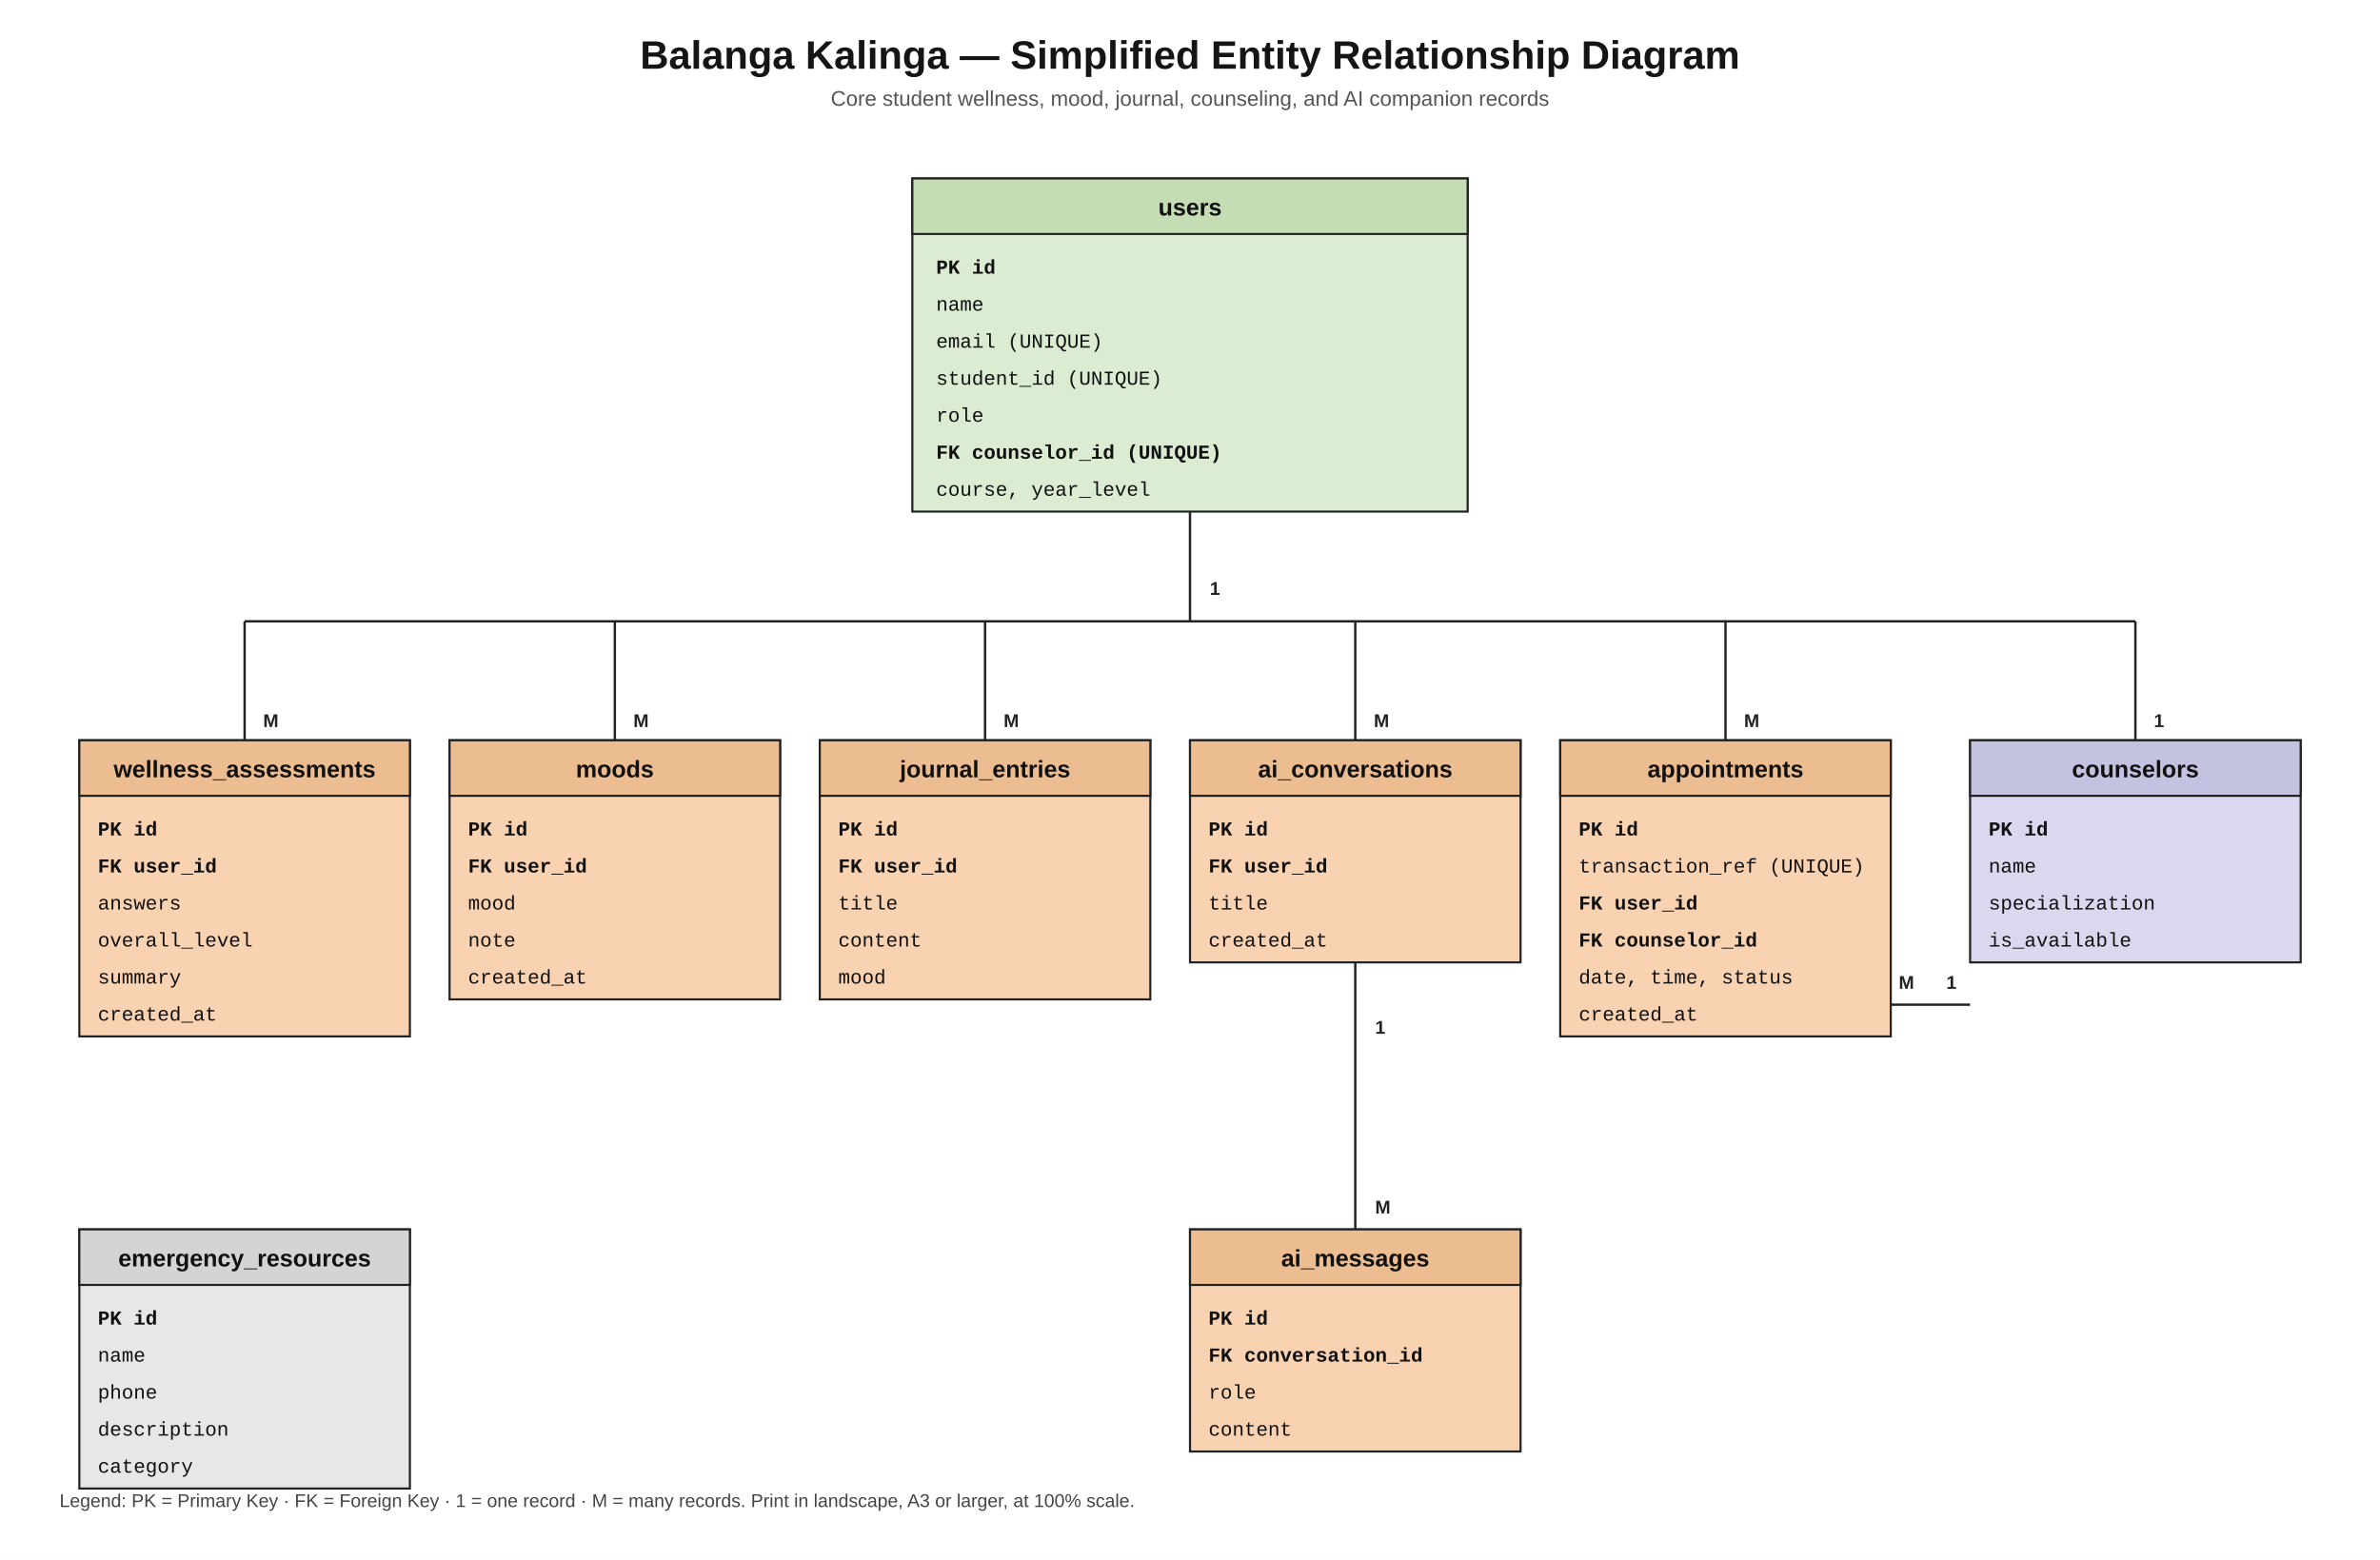
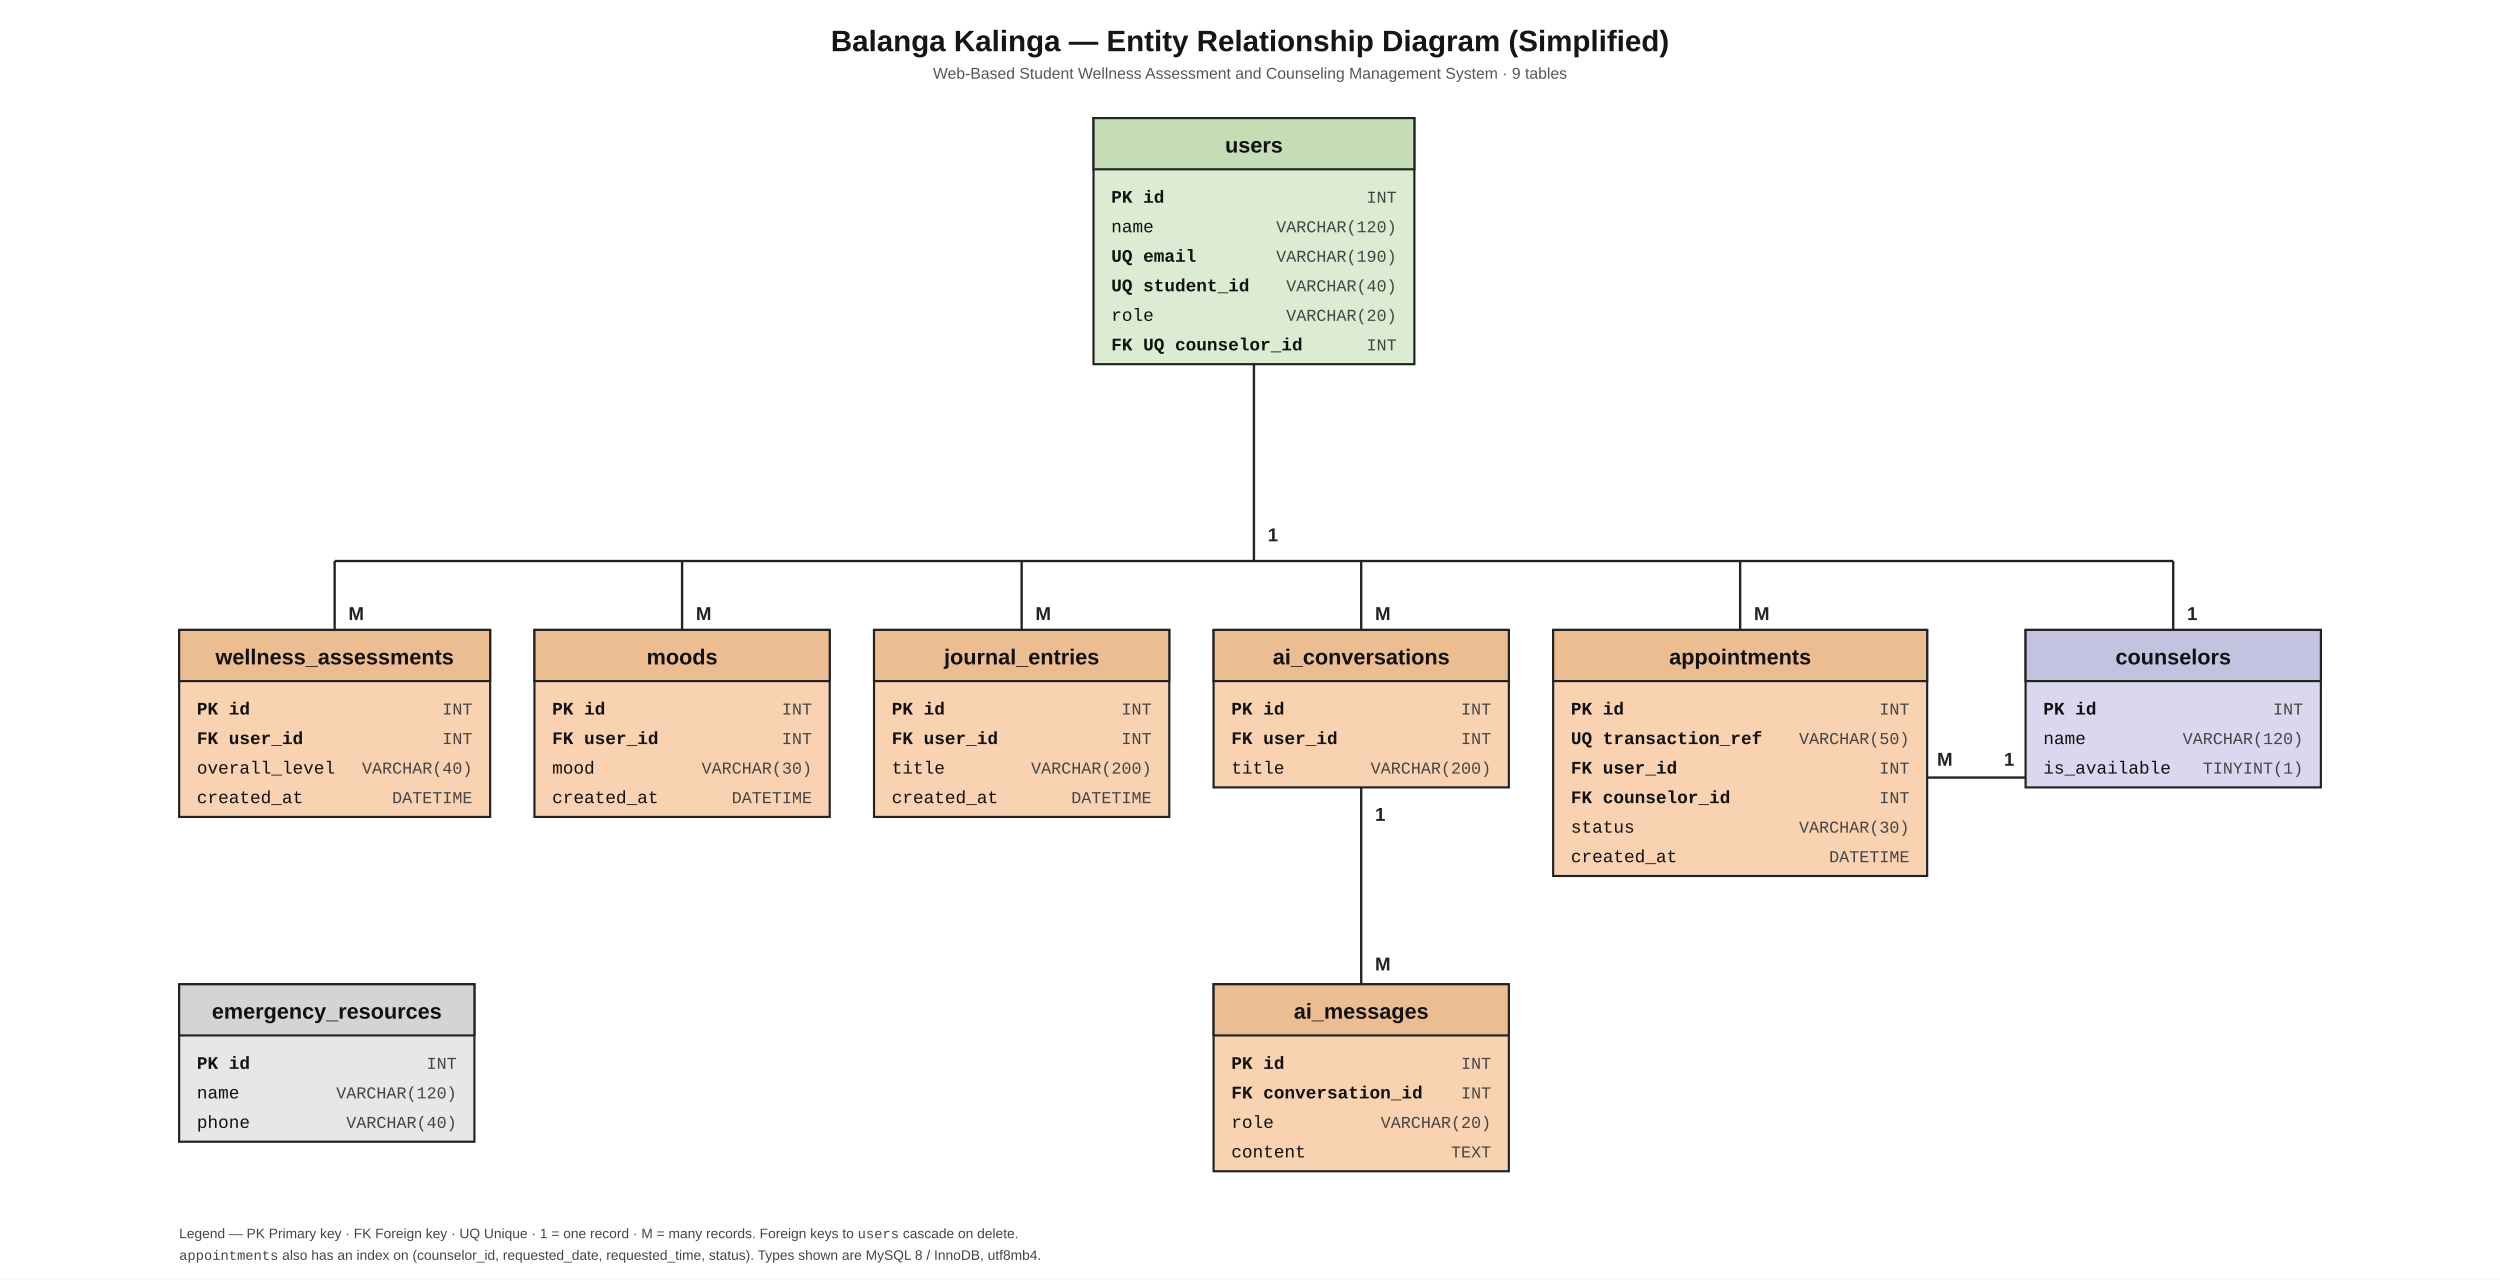
- <svg xmlns="http://www.w3.org/2000/svg" width="1800" height="1180" viewBox="0 0 1800 1180" role="img" aria-labelledby="title desc">
+ <svg xmlns="http://www.w3.org/2000/svg" width="2540" height="1300" viewBox="0 0 2540 1300" role="img" aria-labelledby="title desc">
  <style>
-     .page { fill: #fff; }.title { font: bold 30px Arial, sans-serif; fill: #151515; text-anchor: middle; }.subtitle { font: 16px Arial, sans-serif; fill: #555; text-anchor: middle; }
-     .box { stroke: #222; stroke-width: 1.6; }.head { stroke: #222; stroke-width: 1.6; }.entity { font: bold 18px Arial, sans-serif; fill: #111; text-anchor: middle; }.field { font: 15px 'Courier New', monospace; fill: #111; }.pk { font-weight: bold; }.rel { stroke: #222; stroke-width: 1.8; fill: none; }.card { font: bold 14px Arial, sans-serif; fill: #222; }.note { font: 14px Arial, sans-serif; fill: #444; }
+     .bg{fill:#fff}
+     .box{stroke:#222;stroke-width:2.2}
+     .head{stroke:#222;stroke-width:2.2}
+     .name{font:bold 22px Arial,sans-serif;fill:#111;text-anchor:middle}
+     .fld{font:18px 'Courier New',monospace;fill:#111}
+     .typ{font:17px 'Courier New',monospace;fill:#444;text-anchor:end}
+     .key{font-weight:bold}
+     .rel{stroke:#222;stroke-width:2.4;fill:none}
+     .card{font:bold 19px Arial,sans-serif;fill:#222}
+     .title{font:bold 30px Arial,sans-serif;fill:#151515;text-anchor:middle}
+     .sub{font:16px Arial,sans-serif;fill:#555;text-anchor:middle}
+     .note{font:14px Arial,sans-serif;fill:#444}
  </style>
-   <rect class="page" width="1800" height="1180" />
-   <text x="900" y="52" class="title">Balanga Kalinga — Simplified Entity Relationship Diagram</text>
-   <text x="900" y="80" class="subtitle">Core student wellness, mood, journal, counseling, and AI companion records</text>
-   <g transform="translate(690 135)">
-     <rect width="420" height="252" fill="#dcecd2" class="box" />
-     <rect width="420" height="42" fill="#c4ddb5" class="head" />
-     <text x="210" y="28" class="entity">users</text>
-     <text x="18" y="72" class="field pk">PK  id</text>
-     <text x="18" y="100" class="field">name</text>
-     <text x="18" y="128" class="field">email (UNIQUE)</text>
-     <text x="18" y="156" class="field">student_id (UNIQUE)</text>
-     <text x="18" y="184" class="field">role</text>
-     <text x="18" y="212" class="field pk">FK  counselor_id (UNIQUE)</text>
-     <text x="18" y="240" class="field">course, year_level</text>
+   <rect class="bg" width="2540" height="1300" />
+   <text x="1270" y="52" class="title">Balanga Kalinga — Entity Relationship Diagram (Simplified)</text>
+   <text x="1270" y="80" class="sub">Web-Based Student Wellness Assessment and Counseling Management System · 9 tables</text>
+   <path d="M1274 370 V570 M340 570 H2208 M340 570 V640 M693 570 V640 M1038 570 V640 M1383 570 V640 M1768 570 V640 M2208 570 V640" class="rel" />
+   <text x="1288" y="550" class="card">1</text>
+   <text x="354" y="630" class="card">M</text>
+   <text x="707" y="630" class="card">M</text>
+   <text x="1052" y="630" class="card">M</text>
+   <text x="1397" y="630" class="card">M</text>
+   <text x="1782" y="630" class="card">M</text>
+   <text x="2222" y="630" class="card">1</text>
+   <path d="M1958 790 H2058" class="rel" />
+   <text x="1968" y="778" class="card">M</text>
+   <text x="2036" y="778" class="card">1</text>
+   <path d="M1383 800 V1000" class="rel" />
+   <text x="1397" y="834" class="card">1</text>
+   <text x="1397" y="986" class="card">M</text>
+   <g transform="translate(182 640)">
+     <rect width="316" height="190" fill="#f8d2b1" class="box" />
+     <rect width="316" height="52" fill="#edbd92" class="head" />
+     <text x="158" y="35" class="name">wellness_assessments</text>
+     <text x="18" y="86" class="fld key">PK  id</text>
+     <text x="298" y="86" class="typ">INT</text>
+     <text x="18" y="116" class="fld key">FK  user_id</text>
+     <text x="298" y="116" class="typ">INT</text>
+     <text x="18" y="146" class="fld">overall_level</text>
+     <text x="298" y="146" class="typ">VARCHAR(40)</text>
+     <text x="18" y="176" class="fld">created_at</text>
+     <text x="298" y="176" class="typ">DATETIME</text>
  </g>
-   <path d="M900 387 V470 M185 470 H1615 M185 470 V560 M465 470 V560 M745 470 V560 M1025 470 V560 M1305 470 V560 M1615 470 V560" class="rel" />
-   <text x="915" y="450" class="card">1</text>
-   <text x="199" y="550" class="card">M</text>
-   <text x="479" y="550" class="card">M</text>
-   <text x="759" y="550" class="card">M</text>
-   <text x="1039" y="550" class="card">M</text>
-   <text x="1319" y="550" class="card">M</text>
-   <text x="1629" y="550" class="card">1</text>
-   <g transform="translate(60 560)">
-     <rect width="250" height="224" fill="#f8d2b1" class="box" />
-     <rect width="250" height="42" fill="#edbd92" class="head" />
-     <text x="125" y="28" class="entity">wellness_assessments</text>
-     <text x="14" y="72" class="field pk">PK  id</text>
-     <text x="14" y="100" class="field pk">FK  user_id</text>
-     <text x="14" y="128" class="field">answers</text>
-     <text x="14" y="156" class="field">overall_level</text>
-     <text x="14" y="184" class="field">summary</text>
-     <text x="14" y="212" class="field">created_at</text>
+   <g transform="translate(543 640)">
+     <rect width="300" height="190" fill="#f8d2b1" class="box" />
+     <rect width="300" height="52" fill="#edbd92" class="head" />
+     <text x="150" y="35" class="name">moods</text>
+     <text x="18" y="86" class="fld key">PK  id</text>
+     <text x="282" y="86" class="typ">INT</text>
+     <text x="18" y="116" class="fld key">FK  user_id</text>
+     <text x="282" y="116" class="typ">INT</text>
+     <text x="18" y="146" class="fld">mood</text>
+     <text x="282" y="146" class="typ">VARCHAR(30)</text>
+     <text x="18" y="176" class="fld">created_at</text>
+     <text x="282" y="176" class="typ">DATETIME</text>
  </g>
-   <g transform="translate(340 560)">
-     <rect width="250" height="196" fill="#f8d2b1" class="box" />
-     <rect width="250" height="42" fill="#edbd92" class="head" />
-     <text x="125" y="28" class="entity">moods</text>
-     <text x="14" y="72" class="field pk">PK  id</text>
-     <text x="14" y="100" class="field pk">FK  user_id</text>
-     <text x="14" y="128" class="field">mood</text>
-     <text x="14" y="156" class="field">note</text>
-     <text x="14" y="184" class="field">created_at</text>
+   <g transform="translate(888 640)">
+     <rect width="300" height="190" fill="#f8d2b1" class="box" />
+     <rect width="300" height="52" fill="#edbd92" class="head" />
+     <text x="150" y="35" class="name">journal_entries</text>
+     <text x="18" y="86" class="fld key">PK  id</text>
+     <text x="282" y="86" class="typ">INT</text>
+     <text x="18" y="116" class="fld key">FK  user_id</text>
+     <text x="282" y="116" class="typ">INT</text>
+     <text x="18" y="146" class="fld">title</text>
+     <text x="282" y="146" class="typ">VARCHAR(200)</text>
+     <text x="18" y="176" class="fld">created_at</text>
+     <text x="282" y="176" class="typ">DATETIME</text>
  </g>
-   <g transform="translate(620 560)">
-     <rect width="250" height="196" fill="#f8d2b1" class="box" />
-     <rect width="250" height="42" fill="#edbd92" class="head" />
-     <text x="125" y="28" class="entity">journal_entries</text>
-     <text x="14" y="72" class="field pk">PK  id</text>
-     <text x="14" y="100" class="field pk">FK  user_id</text>
-     <text x="14" y="128" class="field">title</text>
-     <text x="14" y="156" class="field">content</text>
-     <text x="14" y="184" class="field">mood</text>
+   <g transform="translate(1233 640)">
+     <rect width="300" height="160" fill="#f8d2b1" class="box" />
+     <rect width="300" height="52" fill="#edbd92" class="head" />
+     <text x="150" y="35" class="name">ai_conversations</text>
+     <text x="18" y="86" class="fld key">PK  id</text>
+     <text x="282" y="86" class="typ">INT</text>
+     <text x="18" y="116" class="fld key">FK  user_id</text>
+     <text x="282" y="116" class="typ">INT</text>
+     <text x="18" y="146" class="fld">title</text>
+     <text x="282" y="146" class="typ">VARCHAR(200)</text>
  </g>
-   <g transform="translate(900 560)">
-     <rect width="250" height="168" fill="#f8d2b1" class="box" />
-     <rect width="250" height="42" fill="#edbd92" class="head" />
-     <text x="125" y="28" class="entity">ai_conversations</text>
-     <text x="14" y="72" class="field pk">PK  id</text>
-     <text x="14" y="100" class="field pk">FK  user_id</text>
-     <text x="14" y="128" class="field">title</text>
-     <text x="14" y="156" class="field">created_at</text>
+   <g transform="translate(1578 640)">
+     <rect width="380" height="250" fill="#f8d2b1" class="box" />
+     <rect width="380" height="52" fill="#edbd92" class="head" />
+     <text x="190" y="35" class="name">appointments</text>
+     <text x="18" y="86" class="fld key">PK  id</text>
+     <text x="362" y="86" class="typ">INT</text>
+     <text x="18" y="116" class="fld key">UQ  transaction_ref</text>
+     <text x="362" y="116" class="typ">VARCHAR(50)</text>
+     <text x="18" y="146" class="fld key">FK  user_id</text>
+     <text x="362" y="146" class="typ">INT</text>
+     <text x="18" y="176" class="fld key">FK  counselor_id</text>
+     <text x="362" y="176" class="typ">INT</text>
+     <text x="18" y="206" class="fld">status</text>
+     <text x="362" y="206" class="typ">VARCHAR(30)</text>
+     <text x="18" y="236" class="fld">created_at</text>
+     <text x="362" y="236" class="typ">DATETIME</text>
  </g>
-   <g transform="translate(1180 560)">
-     <rect width="250" height="224" fill="#f8d2b1" class="box" />
-     <rect width="250" height="42" fill="#edbd92" class="head" />
-     <text x="125" y="28" class="entity">appointments</text>
-     <text x="14" y="72" class="field pk">PK  id</text>
-     <text x="14" y="100" class="field">transaction_ref (UNIQUE)</text>
-     <text x="14" y="128" class="field pk">FK  user_id</text>
-     <text x="14" y="156" class="field pk">FK  counselor_id</text>
-     <text x="14" y="184" class="field">date, time, status</text>
-     <text x="14" y="212" class="field">created_at</text>
+   <g transform="translate(2058 640)">
+     <rect width="300" height="160" fill="#d9d8ef" class="box" />
+     <rect width="300" height="52" fill="#c4c2e1" class="head" />
+     <text x="150" y="35" class="name">counselors</text>
+     <text x="18" y="86" class="fld key">PK  id</text>
+     <text x="282" y="86" class="typ">INT</text>
+     <text x="18" y="116" class="fld">name</text>
+     <text x="282" y="116" class="typ">VARCHAR(120)</text>
+     <text x="18" y="146" class="fld">is_available</text>
+     <text x="282" y="146" class="typ">TINYINT(1)</text>
  </g>
-   <g transform="translate(1490 560)">
-     <rect width="250" height="168" fill="#d9d8ef" class="box" />
-     <rect width="250" height="42" fill="#c4c2e1" class="head" />
-     <text x="125" y="28" class="entity">counselors</text>
-     <text x="14" y="72" class="field pk">PK  id</text>
-     <text x="14" y="100" class="field">name</text>
-     <text x="14" y="128" class="field">specialization</text>
-     <text x="14" y="156" class="field">is_available</text>
+   <g transform="translate(1111 120)">
+     <rect width="326" height="250" fill="#dcecd2" class="box" />
+     <rect width="326" height="52" fill="#c4ddb5" class="head" />
+     <text x="163" y="35" class="name">users</text>
+     <text x="18" y="86" class="fld key">PK  id</text>
+     <text x="308" y="86" class="typ">INT</text>
+     <text x="18" y="116" class="fld">name</text>
+     <text x="308" y="116" class="typ">VARCHAR(120)</text>
+     <text x="18" y="146" class="fld key">UQ  email</text>
+     <text x="308" y="146" class="typ">VARCHAR(190)</text>
+     <text x="18" y="176" class="fld key">UQ  student_id</text>
+     <text x="308" y="176" class="typ">VARCHAR(40)</text>
+     <text x="18" y="206" class="fld">role</text>
+     <text x="308" y="206" class="typ">VARCHAR(20)</text>
+     <text x="18" y="236" class="fld key">FK UQ  counselor_id</text>
+     <text x="308" y="236" class="typ">INT</text>
  </g>
-   <path d="M1430 760 H1490" class="rel" />
-   <text x="1436" y="748" class="card">M</text>
-   <text x="1472" y="748" class="card">1</text>
-   <path d="M1025 728 V930" class="rel" />
-   <text x="1040" y="782" class="card">1</text>
-   <text x="1040" y="918" class="card">M</text>
-   <g transform="translate(900 930)">
-     <rect width="250" height="168" fill="#f8d2b1" class="box" />
-     <rect width="250" height="42" fill="#edbd92" class="head" />
-     <text x="125" y="28" class="entity">ai_messages</text>
-     <text x="14" y="72" class="field pk">PK  id</text>
-     <text x="14" y="100" class="field pk">FK  conversation_id</text>
-     <text x="14" y="128" class="field">role</text>
-     <text x="14" y="156" class="field">content</text>
+   <g transform="translate(1233 1000)">
+     <rect width="300" height="190" fill="#f8d2b1" class="box" />
+     <rect width="300" height="52" fill="#edbd92" class="head" />
+     <text x="150" y="35" class="name">ai_messages</text>
+     <text x="18" y="86" class="fld key">PK  id</text>
+     <text x="282" y="86" class="typ">INT</text>
+     <text x="18" y="116" class="fld key">FK  conversation_id</text>
+     <text x="282" y="116" class="typ">INT</text>
+     <text x="18" y="146" class="fld">role</text>
+     <text x="282" y="146" class="typ">VARCHAR(20)</text>
+     <text x="18" y="176" class="fld">content</text>
+     <text x="282" y="176" class="typ">TEXT</text>
  </g>
-   <g transform="translate(60 930)">
-     <rect width="250" height="196" fill="#e7e7e7" class="box" />
-     <rect width="250" height="42" fill="#d4d4d4" class="head" />
-     <text x="125" y="28" class="entity">emergency_resources</text>
-     <text x="14" y="72" class="field pk">PK  id</text>
-     <text x="14" y="100" class="field">name</text>
-     <text x="14" y="128" class="field">phone</text>
-     <text x="14" y="156" class="field">description</text>
-     <text x="14" y="184" class="field">category</text>
+   <g transform="translate(182 1000)">
+     <rect width="300" height="160" fill="#e7e7e7" class="box" />
+     <rect width="300" height="52" fill="#d4d4d4" class="head" />
+     <text x="150" y="35" class="name">emergency_resources</text>
+     <text x="18" y="86" class="fld key">PK  id</text>
+     <text x="282" y="86" class="typ">INT</text>
+     <text x="18" y="116" class="fld">name</text>
+     <text x="282" y="116" class="typ">VARCHAR(120)</text>
+     <text x="18" y="146" class="fld">phone</text>
+     <text x="282" y="146" class="typ">VARCHAR(40)</text>
  </g>
-   <text x="45" y="1140" class="note">Legend: PK = Primary Key · FK = Foreign Key · 1 = one record · M = many records. Print in landscape, A3 or larger, at 100% scale.</text>
+   <text x="182" y="1258" class="note">Legend — PK Primary key · FK Foreign key · UQ Unique · 1 = one record · M = many records. Foreign keys to <tspan font-family="Courier New, monospace">users</tspan> cascade on delete.</text>
+   <text x="182" y="1280" class="note">
+     <tspan font-family="Courier New, monospace">appointments</tspan> also has an index on (counselor_id, requested_date, requested_time, status). Types shown are MySQL 8 / InnoDB, utf8mb4.</text>
</svg>
